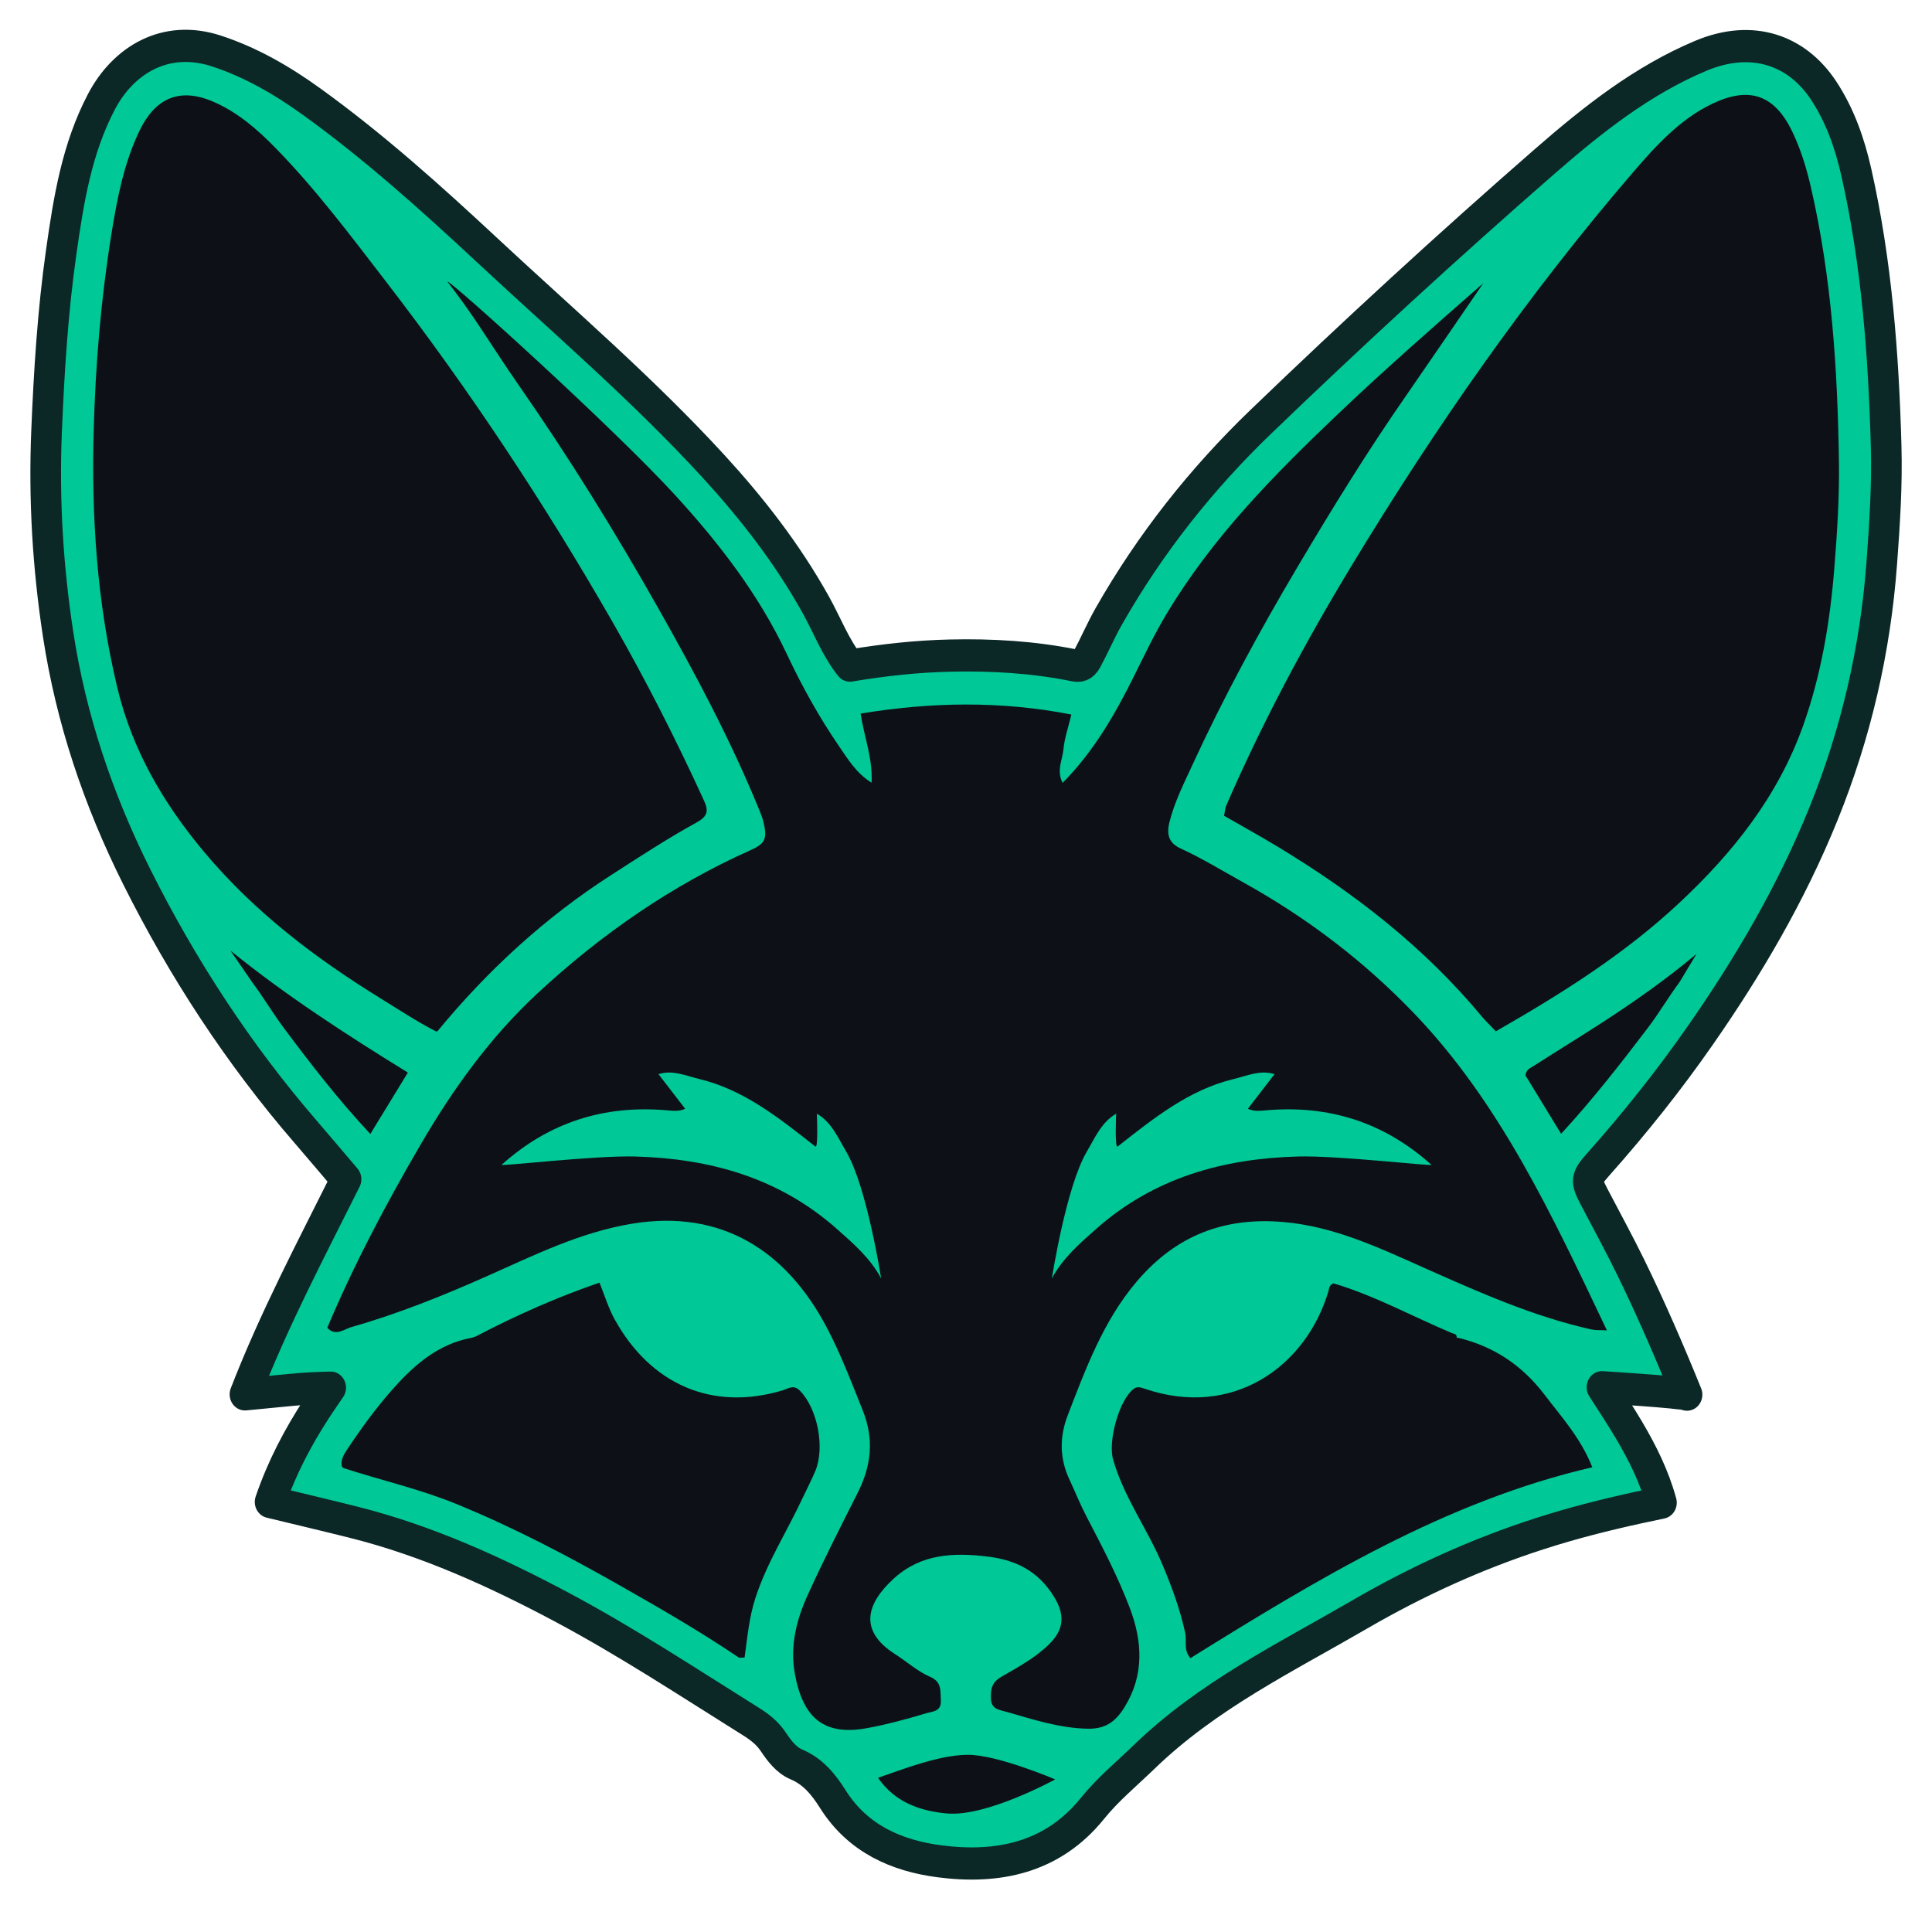
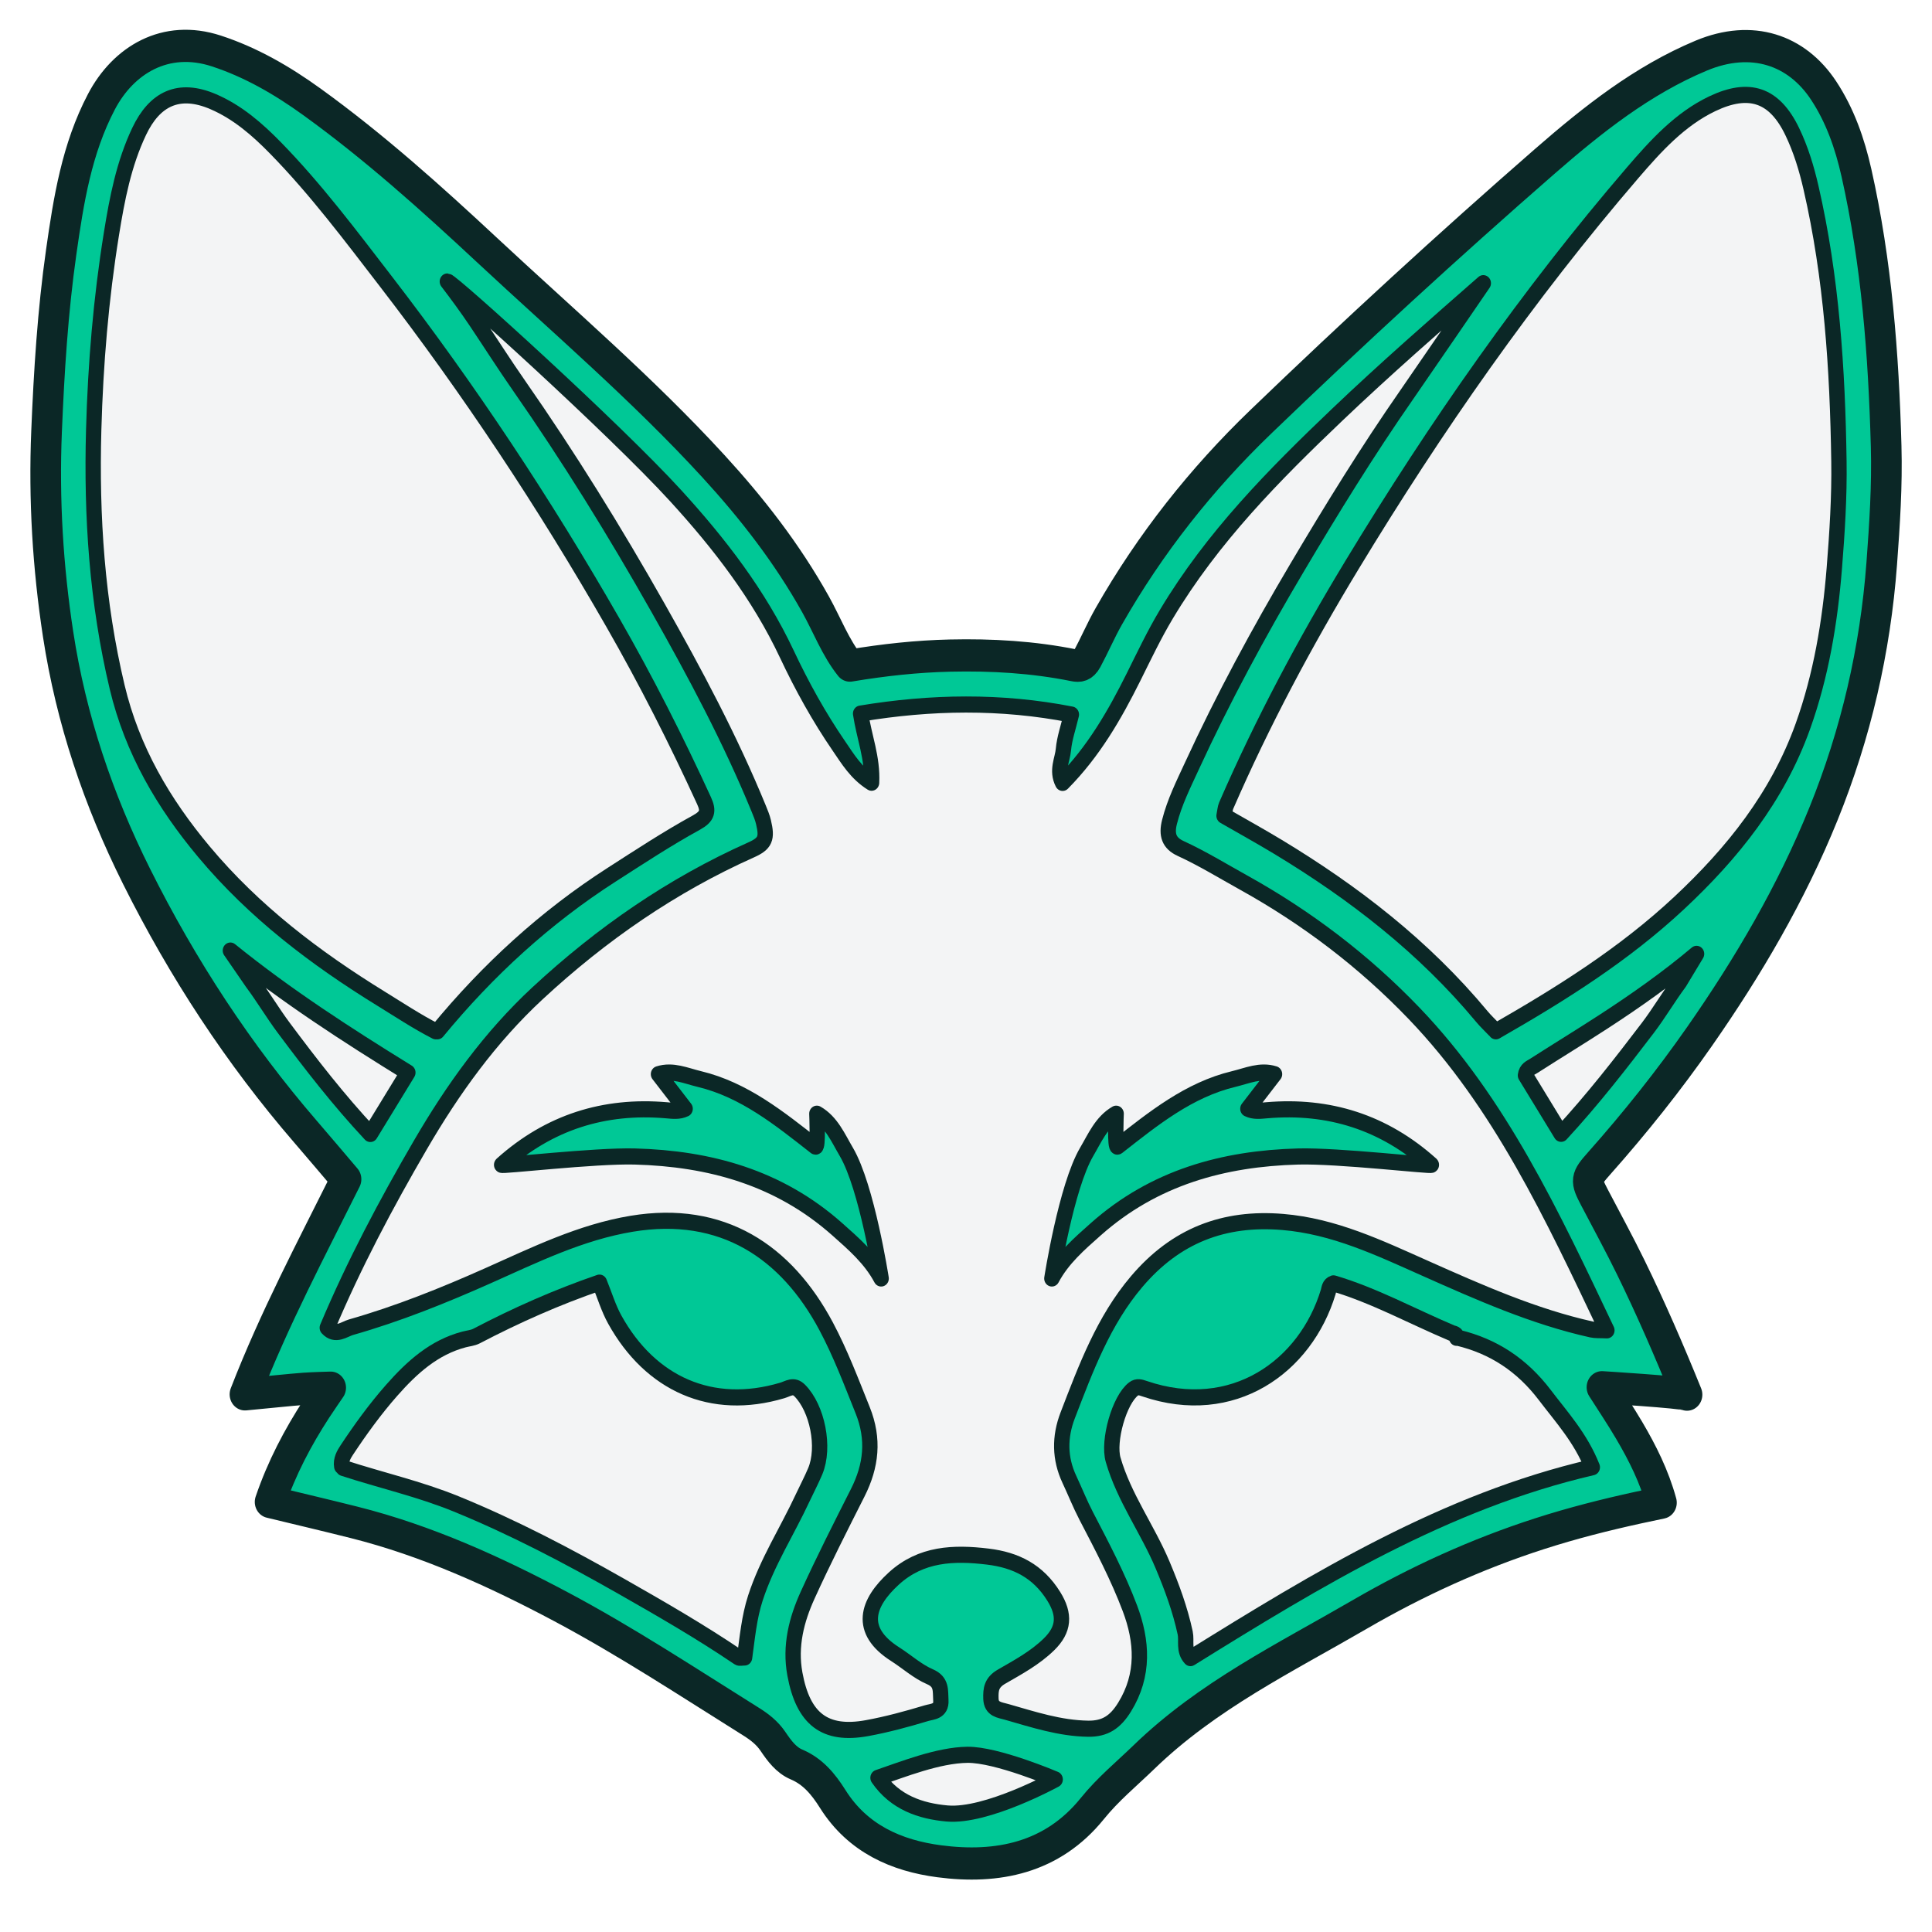
<svg xmlns="http://www.w3.org/2000/svg" width="100%" height="100%" viewBox="0 0 512 512" version="1.1" xml:space="preserve" style="fill-rule:evenodd;clip-rule:evenodd;stroke-linecap:round;stroke-linejoin:round;">
  <g transform="matrix(0.773047,0,0,0.81237,-91.1854,-6.55435)">
    <g transform="matrix(1.07513,0,0,1.07513,-102.487,-237.683)">
      <path d="M310.481,649.632C310.481,649.632 304.864,649.769 301.997,649.971C297.419,650.294 290.024,651.053 283.145,651.658C292.566,628.555 304.249,607.633 315.372,586.384C311.158,581.675 306.857,576.812 302.495,572.004C281.161,548.492 263.294,522.531 248.566,494.466C236.42,471.322 227.708,446.871 223.558,420.991C220.294,400.64 218.992,380.162 219.887,359.495C220.677,341.249 221.863,323.059 224.561,305.009C226.906,289.314 229.504,273.721 237.386,259.437C244.346,246.824 257.78,239.008 273.988,244.038C285.004,247.456 295.018,252.974 304.505,259.493C324.299,273.093 342.526,288.663 360.447,304.559C384.719,326.088 409.927,346.602 432.489,370.011C444.839,382.825 456.034,396.523 465.084,411.951C468.752,418.203 471.446,425.092 476.027,430.534C486.934,428.807 497.425,427.726 508,427.497C521.265,427.211 534.448,427.939 547.51,430.45C549.073,430.751 550.452,430.672 551.636,428.577C554.065,424.283 556.088,419.755 558.599,415.559C571.798,393.5 588.136,373.885 607.055,356.56C636.59,329.515 666.74,303.145 697.56,277.572C712.853,264.883 728.719,252.918 747.482,245.456C763.713,239.001 777.962,243.742 786.485,256.01C791.745,263.582 794.875,272.114 796.975,281.006C803.421,308.289 805.639,336.079 806.448,364.001C806.792,375.848 805.972,387.678 805.048,399.504C802.989,425.863 796.808,451.19 786.477,475.49C776.2,499.664 762.497,521.863 747.002,543.001C737.117,556.486 726.401,569.277 715,581.5C710.615,586.202 710.561,586.664 713.497,592.002C717.343,598.995 721.319,605.922 724.967,613.017C731.417,625.563 737.27,638.392 742.96,651.744C741.5,651.008 715.834,649.5 715.834,649.5C718.731,653.828 721.728,658.094 724.471,662.518C728.744,669.406 732.511,676.555 734.802,684.526C732.177,685.056 729.836,685.517 727.5,686.002C716.883,688.207 706.368,690.746 695.979,693.931C675.925,700.081 656.83,708.362 638.497,718.494C614.778,731.603 590.095,743.014 569.769,761.749C564.204,766.878 558.34,771.434 553.322,777.349C540.55,792.401 523.047,795.648 504.521,793.331C490.97,791.637 478.56,786.531 470.572,774.452C467.546,769.876 464.207,766.056 459.016,763.961C455.699,762.622 453.53,759.809 451.523,756.984C449.67,754.374 447.25,752.586 444.523,750.962C424.503,739.039 404.734,726.636 383.944,716.111C362.846,705.431 341.134,696.055 317.997,690.512C309.152,688.393 300.274,686.411 291.161,684.309C294.886,673.917 299.993,664.733 305.967,655.978C307.265,654.076 310.481,649.632 310.481,649.632Z" style="fill:rgb(0,200,150);stroke:rgb(11,39,38);stroke-width:9.77px;" />
    </g>
-     <g transform="matrix(0.258032,0,0,0.258032,-102.487,-237.683)">
-       <g id="Left">
-         <g transform="matrix(4.16667,0,0,4.16667,0,0)">
-           <path d="M344.5,541.5C360.611,522.876 378.981,506.877 400.013,494.02C408.938,488.564 417.827,483.003 427.086,478.165C430.715,476.269 431.028,474.64 429.512,471.494C420.637,453.068 411.029,435.03 400.477,417.514C378.694,381.352 354.645,346.779 328.062,313.95C316.819,300.064 305.771,286.03 292.956,273.545C287.094,267.833 280.827,262.629 273.029,259.43C262.005,254.909 254.323,258.595 249.408,268.454C244.49,278.318 242.379,288.883 240.575,299.513C237.235,319.187 235.495,339.021 234.915,358.998C234.151,385.354 235.963,411.336 242.389,437.028C247.2,456.258 257.206,472.369 270.031,486.973C286.098,505.267 305.574,519.301 326.467,531.557C332.266,534.959 337.95,538.545 344,541.5" style="fill:rgb(13,17,23);fill-rule:nonzero;" />
-         </g>
-         <g transform="matrix(4.16667,0,0,4.16667,0,0)">
-           <path d="M261,308.5C257.225,325.799 255.56,343.32 256.039,360.999C256.762,387.702 261.586,413.453 275.016,436.991C285.723,455.756 299.45,472.029 315.44,486.566C329.823,499.642 345.773,510.48 362,521" style="fill:rgb(13,17,23);fill-rule:nonzero;" />
-         </g>
-       </g>
-       <g id="Right">
-         <g transform="matrix(4.16667,0,0,4.16667,0,0)">
-           <path d="M682,541.5C702.657,530.236 722.823,518.249 740.512,502.513C757.452,487.444 771.823,470.405 779.896,448.961C785.692,433.564 788.543,417.364 789.922,400.993C790.832,390.195 791.56,379.325 791.391,368.502C790.956,340.587 789.074,312.776 782.482,285.504C781.066,279.645 779.237,273.909 776.503,268.498C770.814,257.239 762.734,254.736 751.022,260.049C740.7,264.731 732.966,272.86 725.564,281.058C692.178,318.03 662.805,358.084 636.096,400.061C621.191,423.486 607.586,447.71 596.021,473.01C595.676,473.764 595.643,474.66 595.334,476.097C600.966,479.182 606.791,482.241 612.49,485.517C636.714,499.446 659.018,515.812 677.513,536.989C678.75,538.406 680.167,539.667 681.5,541" style="fill:rgb(13,17,23);fill-rule:nonzero;" />
-         </g>
-         <g transform="matrix(4.16667,0,0,4.16667,0,0)">
-           <path d="M765,309C771.623,340.536 772.229,372.081 764.445,403.486C758.475,427.576 746.176,448.4 729.978,466.981C712.608,486.908 692.076,503.133 670.002,517.503C667.988,518.814 666,520.167 664,521.5" style="fill:rgb(13,17,23);fill-rule:nonzero;" />
-         </g>
+     <g transform="matrix(1.07513,0,0,1.07513,-102.487,-237.683)">
+       <path d="M344.5,541.5C360.611,522.876 378.981,506.877 400.013,494.02C408.938,488.564 417.827,483.003 427.086,478.165C430.715,476.269 431.028,474.64 429.512,471.494C420.637,453.068 411.029,435.03 400.477,417.514C378.694,381.352 354.645,346.779 328.062,313.95C316.819,300.064 305.771,286.03 292.956,273.545C287.094,267.833 280.827,262.629 273.029,259.43C262.005,254.909 254.323,258.595 249.408,268.454C244.49,278.318 242.379,288.883 240.575,299.513C237.235,319.187 235.495,339.021 234.915,358.998C234.151,385.354 235.963,411.336 242.389,437.028C247.2,456.258 257.206,472.369 270.031,486.973C286.098,505.267 305.574,519.301 326.467,531.557C332.266,534.959 337.95,538.545 344,541.5" style="fill:rgb(243,244,245);fill-rule:nonzero;stroke:rgb(11,39,38);stroke-width:4.89px;" />
+     </g>
+     <g transform="matrix(1.07513,0,0,1.07513,-102.487,-237.683)">
+       <path d="M682,541.5C702.657,530.236 722.823,518.249 740.512,502.513C757.452,487.444 771.823,470.405 779.896,448.961C785.692,433.564 788.543,417.364 789.922,400.993C790.832,390.195 791.56,379.325 791.391,368.502C790.956,340.587 789.074,312.776 782.482,285.504C781.066,279.645 779.237,273.909 776.503,268.498C770.814,257.239 762.734,254.736 751.022,260.049C740.7,264.731 732.966,272.86 725.564,281.058C692.178,318.03 662.805,358.084 636.096,400.061C621.191,423.486 607.586,447.71 596.021,473.01C595.676,473.764 595.643,474.66 595.334,476.097C600.966,479.182 606.791,482.241 612.49,485.517C636.714,499.446 659.018,515.812 677.513,536.989C678.75,538.406 680.167,539.667 681.5,541" style="fill:rgb(243,244,245);fill-rule:nonzero;stroke:rgb(11,39,38);stroke-width:4.89px;" />
+     </g>
+     <g transform="matrix(1.07513,0,0,1.07513,-102.487,-237.683)">
+       <path d="M278.5,517C296.336,530.741 315.491,542.511 335.087,554.022C330.924,560.503 327.152,566.375 323.121,572.651C312.933,562.286 304.141,551.452 295.533,540.474C291.998,535.965 288.953,531.073 285.422,526.561L278.5,517Z" style="fill:rgb(243,244,245);fill-rule:nonzero;stroke:rgb(11,39,38);stroke-width:4.89px;" />
+     </g>
+     <g transform="matrix(1.07513,0,0,1.07513,-102.487,-237.683)">
+       <path d="M746,518C736.63,525.5 726.681,532.173 716.488,538.48C709.05,543.082 701.485,547.475 694.018,552.03C693.036,552.629 691.688,553.021 691.44,554.871C695.058,560.514 698.826,566.389 702.808,572.599C712.927,562.164 721.747,551.355 730.459,540.468C734.037,535.997 737.047,531.073 740.578,526.561L746,518Z" style="fill:rgb(243,244,245);fill-rule:nonzero;stroke:rgb(11,39,38);stroke-width:4.89px;" />
+     </g>
+     <g transform="matrix(1.07513,0,0,1.07513,-102.487,-237.683)">
+       <g>
+         <path d="M678,314.5C670.245,320.962 662.491,327.421 654.802,333.959C646.916,340.664 639.1,347.453 631.422,354.414C611.174,372.77 591.617,391.609 576.935,414.959C573.062,421.119 569.845,427.579 566.487,433.993C560.448,445.528 553.752,456.609 543.859,466.126C541.824,462.333 543.823,459.126 544.117,456.011C544.435,452.629 545.667,449.333 546.654,445.386C524.201,441.203 501.864,441.561 479.449,445.1C480.561,452.158 483.336,458.558 482.947,466.072C477.999,463.112 475.375,458.878 472.551,454.963C466.199,446.154 460.755,436.805 455.924,427.038C446.984,408.963 434.385,393.479 420.496,379.004C400.932,358.614 349.195,314.063 347.678,313.991C350.986,318.121 353.916,321.903 356.957,326.225C361.475,332.647 365.841,339.178 370.482,345.513C386.425,367.277 401.124,389.891 414.895,413.063C426.626,432.802 437.889,452.851 446.992,474.003C447.554,475.31 448.133,476.633 448.476,478.006C449.717,482.976 449.088,484.521 444.49,486.476C419.368,497.155 396.905,511.905 376.454,529.948C361.375,543.253 349.446,559.029 339.049,576.03C328.106,593.923 317.896,612.236 309.398,631.447C312,634.19 314.857,631.854 316.943,631.289C331.877,627.239 346.295,621.738 360.578,615.683C375.455,609.377 390.164,602.458 406.483,599.889C435.304,595.351 455.746,608.292 468.465,631.02C473.024,639.168 476.466,647.855 480.1,656.458C483.818,665.261 482.865,673.346 478.528,681.515C473.077,691.786 467.594,702.052 462.581,712.539C458.998,720.034 456.851,727.989 458.491,736.502C461.122,750.16 468.035,755.274 481.488,752.934C487.889,751.82 494.218,750.179 500.468,748.387C502.253,747.875 505.269,747.958 505.035,744.498C504.839,741.606 505.421,738.913 501.565,737.341C497.605,735.726 494.209,732.763 490.492,730.513C478.485,723.245 481.536,714.917 490.037,707.542C498.745,699.988 509.111,699.63 520.013,700.885C528.968,701.915 536.033,705.271 541.052,712.966C544.681,718.527 544.366,723.002 539.514,727.515C535.044,731.672 529.62,734.438 524.395,737.309C521.162,739.087 520.908,741.163 521.003,744C521.113,747.262 523.752,747.39 526,748.001C534.541,750.321 542.965,752.983 551.998,753.108C557.439,753.183 560.688,751.059 563.607,746.57C569.993,736.749 569.254,726.5 565.318,716.572C561.488,706.907 556.392,697.71 551.388,688.561C549.406,684.937 547.843,681.161 546.029,677.486C542.884,671.111 542.829,664.583 545.495,657.998C551.299,643.665 556.907,629.287 567.457,617.461C579.97,603.435 595.311,597.873 614.012,599.347C630.386,600.637 644.808,607.201 659.526,613.438C676.774,620.747 694.058,628.059 712.506,631.973C713.784,632.244 715.144,632.127 717.406,632.236C699.99,597.35 683.321,563.24 655.938,536.063C639.875,520.12 621.655,506.985 601.568,496.371C594.908,492.853 588.4,489.045 581.49,486.023C577.739,484.382 576.921,481.833 577.94,477.984C579.529,471.977 582.407,466.532 585.069,461.033C595.06,440.39 606.393,420.473 618.507,401.005C629.624,383.14 641.055,365.483 653.483,348.487C658.422,341.732 678,314.5 678,314.5" style="fill:rgb(243,244,245);fill-rule:nonzero;stroke:rgb(11,39,38);stroke-width:4.89px;" />
      </g>
    </g>
    <g transform="matrix(1.07513,0,0,1.07513,-102.487,-237.683)">
-       <path d="M278.5,517C296.336,530.741 315.491,542.511 335.087,554.022C330.924,560.503 327.152,566.375 323.121,572.651C312.933,562.286 304.141,551.452 295.533,540.474C291.998,535.965 288.953,531.073 285.422,526.561L278.5,517Z" style="fill:rgb(13,17,23);fill-rule:nonzero;" />
+       <path d="M670,634.5C681.235,637.083 690.321,642.73 697.634,651.893C703.037,658.663 709.052,664.891 712.757,673.778C665.984,684.077 625.197,707.69 584.627,731.684C582.326,729.335 583.501,726.491 582.938,724.014C581.318,716.883 578.715,710.149 575.729,703.399C570.92,692.523 563.468,683 559.974,671.508C558.243,665.814 561.909,653.306 566.502,650.002C567.658,649.171 568.721,649.528 570.016,649.949C598.11,659.076 621.359,643.294 628.57,620.522C628.83,619.7 628.809,618.419 630.23,617.981C643.208,621.629 655.337,627.99 667.974,633.065C668.468,633.264 669.713,633.287 669.5,634.5" style="fill:rgb(243,244,245);fill-rule:nonzero;stroke:rgb(11,39,38);stroke-width:4.89px;" />
    </g>
    <g transform="matrix(1.07513,0,0,1.07513,-102.487,-237.683)">
-       <path d="M746,518C736.63,525.5 726.681,532.173 716.488,538.48C709.05,543.082 701.485,547.475 694.018,552.03C693.036,552.629 691.688,553.021 691.44,554.871C695.058,560.514 698.826,566.389 702.808,572.599C712.927,562.164 721.747,551.355 730.459,540.468C734.037,535.997 737.047,531.073 740.578,526.561L746,518Z" style="fill:rgb(13,17,23);fill-rule:nonzero;" />
+       <path d="M314.5,674C326.482,677.725 338.772,680.343 350.533,684.915C368.806,692.019 386.274,700.764 403.462,710.069C416.001,716.858 428.515,723.733 440.519,731.471C440.872,731.699 441.5,731.5 442.454,731.5C443.335,725.5 443.882,719.381 445.899,713.466C449.602,702.608 456.034,693.183 461.004,683.002C462.312,680.323 463.776,677.715 464.979,674.991C468.177,667.742 465.665,655.85 460.021,650.478C458.054,648.605 456.395,649.926 454.491,650.467C431.905,656.881 412.417,648.458 401.06,628.965C399.048,625.51 397.826,621.595 396.181,617.755C382.539,622.209 369.602,627.692 356.982,633.965C355.78,634.562 354.333,634.666 353,635C343.463,637.392 336.444,643.389 329.927,650.432C324.659,656.125 319.998,662.243 315.599,668.569C314.71,669.848 313.635,671.574 314,673.5" style="fill:rgb(243,244,245);fill-rule:nonzero;stroke:rgb(11,39,38);stroke-width:4.89px;" />
    </g>
    <g transform="matrix(1.07513,0,0,1.07513,-102.487,-237.683)">
-       <g>
-         <path d="M678,314.5C670.245,320.962 662.491,327.421 654.802,333.959C646.916,340.664 639.1,347.453 631.422,354.414C611.174,372.77 591.617,391.609 576.935,414.959C573.062,421.119 569.845,427.579 566.487,433.993C560.448,445.528 553.752,456.609 543.859,466.126C541.824,462.333 543.823,459.126 544.117,456.011C544.435,452.629 545.667,449.333 546.654,445.386C524.201,441.203 501.864,441.561 479.449,445.1C480.561,452.158 483.336,458.558 482.947,466.072C477.999,463.112 475.375,458.878 472.551,454.963C466.199,446.154 460.755,436.805 455.924,427.038C446.984,408.963 434.385,393.479 420.496,379.004C400.932,358.614 349.195,314.063 347.678,313.991C350.986,318.121 353.916,321.903 356.957,326.225C361.475,332.647 365.841,339.178 370.482,345.513C386.425,367.277 401.124,389.891 414.895,413.063C426.626,432.802 437.889,452.851 446.992,474.003C447.554,475.31 448.133,476.633 448.476,478.006C449.717,482.976 449.088,484.521 444.49,486.476C419.368,497.155 396.905,511.905 376.454,529.948C361.375,543.253 349.446,559.029 339.049,576.03C328.106,593.923 317.896,612.236 309.398,631.447C312,634.19 314.857,631.854 316.943,631.289C331.877,627.239 346.295,621.738 360.578,615.683C375.455,609.377 390.164,602.458 406.483,599.889C435.304,595.351 455.746,608.292 468.465,631.02C473.024,639.168 476.466,647.855 480.1,656.458C483.818,665.261 482.865,673.346 478.528,681.515C473.077,691.786 467.594,702.052 462.581,712.539C458.998,720.034 456.851,727.989 458.491,736.502C461.122,750.16 468.035,755.274 481.488,752.934C487.889,751.82 494.218,750.179 500.468,748.387C502.253,747.875 505.269,747.958 505.035,744.498C504.839,741.606 505.421,738.913 501.565,737.341C497.605,735.726 494.209,732.763 490.492,730.513C478.485,723.245 481.536,714.917 490.037,707.542C498.745,699.988 509.111,699.63 520.013,700.885C528.968,701.915 536.033,705.271 541.052,712.966C544.681,718.527 544.366,723.002 539.514,727.515C535.044,731.672 529.62,734.438 524.395,737.309C521.162,739.087 520.908,741.163 521.003,744C521.113,747.262 523.752,747.39 526,748.001C534.541,750.321 542.965,752.983 551.998,753.108C557.439,753.183 560.688,751.059 563.607,746.57C569.993,736.749 569.254,726.5 565.318,716.572C561.488,706.907 556.392,697.71 551.388,688.561C549.406,684.937 547.843,681.161 546.029,677.486C542.884,671.111 542.829,664.583 545.495,657.998C551.299,643.665 556.907,629.287 567.457,617.461C579.97,603.435 595.311,597.873 614.012,599.347C630.386,600.637 644.808,607.201 659.526,613.438C676.774,620.747 694.058,628.059 712.506,631.973C713.784,632.244 715.144,632.127 717.406,632.236C699.99,597.35 683.321,563.24 655.938,536.063C639.875,520.12 621.655,506.985 601.568,496.371C594.908,492.853 588.4,489.045 581.49,486.023C577.739,484.382 576.921,481.833 577.94,477.984C579.529,471.977 582.407,466.532 585.069,461.033C595.06,440.39 606.393,420.473 618.507,401.005C629.624,383.14 641.055,365.483 653.483,348.487C658.422,341.732 678,314.5 678,314.5" style="fill:rgb(13,17,23);fill-rule:nonzero;" />
-       </g>
+       <path d="M364.996,581.995C380.157,569.043 397.741,563.847 417.503,565.458C419.479,565.619 421.561,565.901 423.5,565L415,554.5C419.55,553.123 423.709,554.994 428.006,555.974C442.335,559.246 453.614,567.948 465.03,576.46C465.991,577.176 465.5,566.5 465.5,566.5C470.197,569.069 472.306,573.892 474.89,578.068C481.467,588.695 486,616.5 486,616.5C482.561,610.354 477.204,605.956 471.969,601.536C453.371,585.835 431.302,580.114 407.5,579.487C394.72,579.15 364.363,582.535 364.996,581.995Z" style="fill:rgb(0,200,150);fill-rule:nonzero;stroke:rgb(11,39,38);stroke-width:4.89px;" />
+     </g>
+     <g transform="matrix(-1.07513,0,0,1.07513,1001.06,-237.683)">
+       <path d="M364.996,581.995C380.157,569.043 397.741,563.847 417.503,565.458C419.479,565.619 421.561,565.901 423.5,565L415,554.5C419.55,553.123 423.709,554.994 428.006,555.974C442.335,559.246 453.614,567.948 465.03,576.46C465.991,577.176 465.5,566.5 465.5,566.5C470.197,569.069 472.306,573.892 474.89,578.068C481.467,588.695 486,616.5 486,616.5C482.561,610.354 477.204,605.956 471.969,601.536C453.371,585.835 431.302,580.114 407.5,579.487C394.72,579.15 364.363,582.535 364.996,581.995Z" style="fill:rgb(0,200,150);fill-rule:nonzero;stroke:rgb(11,39,38);stroke-width:4.89px;" />
    </g>
    <g transform="matrix(1.07513,0,0,1.07513,-102.487,-237.683)">
-       <path d="M670,634.5C681.235,637.083 690.321,642.73 697.634,651.893C703.037,658.663 709.052,664.891 712.757,673.778C665.984,684.077 625.197,707.69 584.627,731.684C582.326,729.335 583.501,726.491 582.938,724.014C581.318,716.883 578.715,710.149 575.729,703.399C570.92,692.523 563.468,683 559.974,671.508C558.243,665.814 561.909,653.306 566.502,650.002C567.658,649.171 568.721,649.528 570.016,649.949C598.11,659.076 621.359,643.294 628.57,620.522C628.83,619.7 628.809,618.419 630.23,617.981C643.208,621.629 655.337,627.99 667.974,633.065C668.468,633.264 669.713,633.287 669.5,634.5" style="fill:rgb(13,17,23);fill-rule:nonzero;" />
-     </g>
-     <g transform="matrix(1.07513,0,0,1.07513,-102.487,-237.683)">
-       <path d="M314.5,674C326.482,677.725 338.772,680.343 350.533,684.915C368.806,692.019 386.274,700.764 403.462,710.069C416.001,716.858 428.515,723.733 440.519,731.471C440.872,731.699 441.5,731.5 442.454,731.5C443.335,725.5 443.882,719.381 445.899,713.466C449.602,702.608 456.034,693.183 461.004,683.002C462.312,680.323 463.776,677.715 464.979,674.991C468.177,667.742 465.665,655.85 460.021,650.478C458.054,648.605 456.395,649.926 454.491,650.467C431.905,656.881 412.417,648.458 401.06,628.965C399.048,625.51 397.826,621.595 396.181,617.755C382.539,622.209 369.602,627.692 356.982,633.965C355.78,634.562 354.333,634.666 353,635C343.463,637.392 336.444,643.389 329.927,650.432C324.659,656.125 319.998,662.243 315.599,668.569C314.71,669.848 313.635,671.574 314,673.5" style="fill:rgb(13,17,23);fill-rule:nonzero;" />
-     </g>
-     <g transform="matrix(1.07513,0,0,1.07513,-102.487,-237.683)">
-       <path d="M364.996,581.995C380.157,569.043 397.741,563.847 417.503,565.458C419.479,565.619 421.561,565.901 423.5,565L415,554.5C419.55,553.123 423.709,554.994 428.006,555.974C442.335,559.246 453.614,567.948 465.03,576.46C465.991,577.176 465.5,566.5 465.5,566.5C470.197,569.069 472.306,573.892 474.89,578.068C481.467,588.695 486,616.5 486,616.5C482.561,610.354 477.204,605.956 471.969,601.536C453.371,585.835 431.302,580.114 407.5,579.487C394.72,579.15 364.363,582.535 364.996,581.995Z" style="fill:rgb(0,200,150);fill-rule:nonzero;" />
-     </g>
-     <g transform="matrix(-1.07513,0,0,1.07513,1001.06,-237.683)">
-       <path d="M364.996,581.995C380.157,569.043 397.741,563.847 417.503,565.458C419.479,565.619 421.561,565.901 423.5,565L415,554.5C419.55,553.123 423.709,554.994 428.006,555.974C442.335,559.246 453.614,567.948 465.03,576.46C465.991,577.176 465.5,566.5 465.5,566.5C470.197,569.069 472.306,573.892 474.89,578.068C481.467,588.695 486,616.5 486,616.5C482.561,610.354 477.204,605.956 471.969,601.536C453.371,585.835 431.302,580.114 407.5,579.487C394.72,579.15 364.363,582.535 364.996,581.995Z" style="fill:rgb(0,200,150);fill-rule:nonzero;" />
-     </g>
-     <g transform="matrix(1.07513,0,0,1.07513,-102.487,-237.683)">
-       <path d="M484.999,768.001C490.415,775.504 498.584,778.111 507.015,778.827C519.648,779.9 541.49,768.49 541.49,768.49C541.49,768.49 522.868,760.917 513.506,761.025C504.145,761.133 492.746,765.503 484.999,768.001Z" style="fill:rgb(13,17,23);fill-rule:nonzero;" />
+       <path d="M484.999,768.001C490.415,775.504 498.584,778.111 507.015,778.827C519.648,779.9 541.49,768.49 541.49,768.49C541.49,768.49 522.868,760.917 513.506,761.025C504.145,761.133 492.746,765.503 484.999,768.001Z" style="fill:rgb(243,244,245);fill-rule:nonzero;stroke:rgb(11,39,38);stroke-width:4.89px;" />
    </g>
  </g>
</svg>
